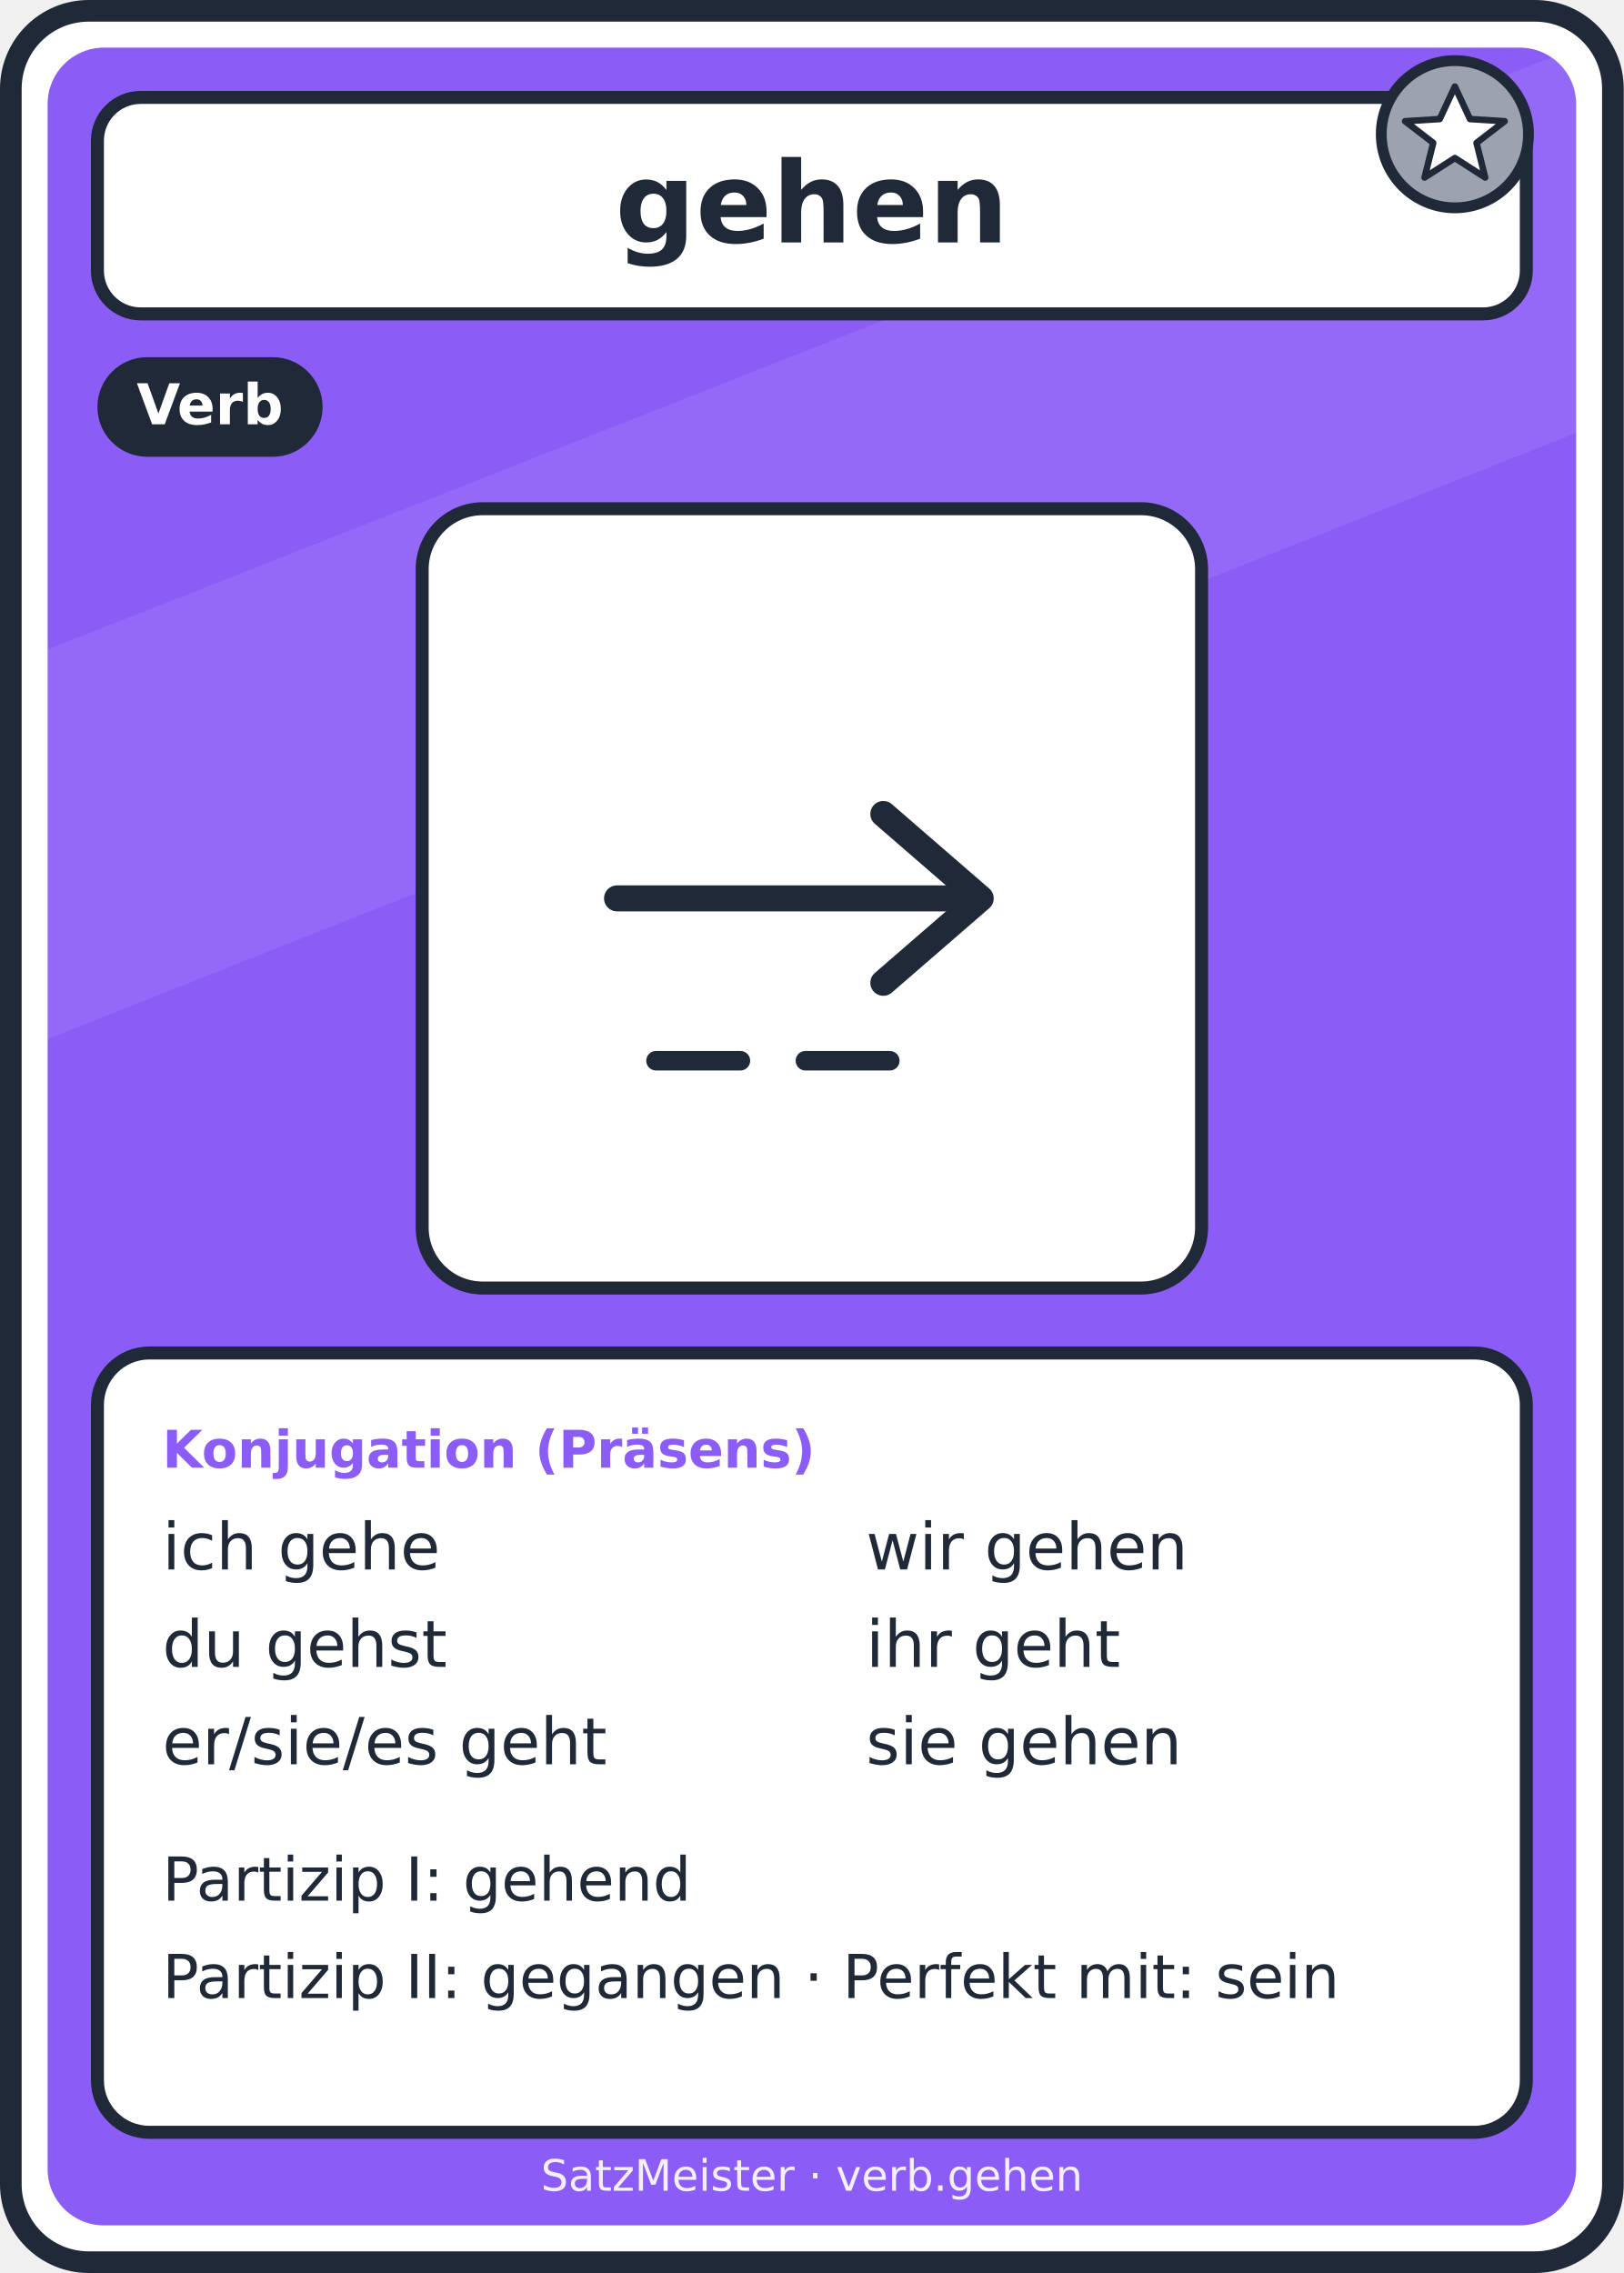
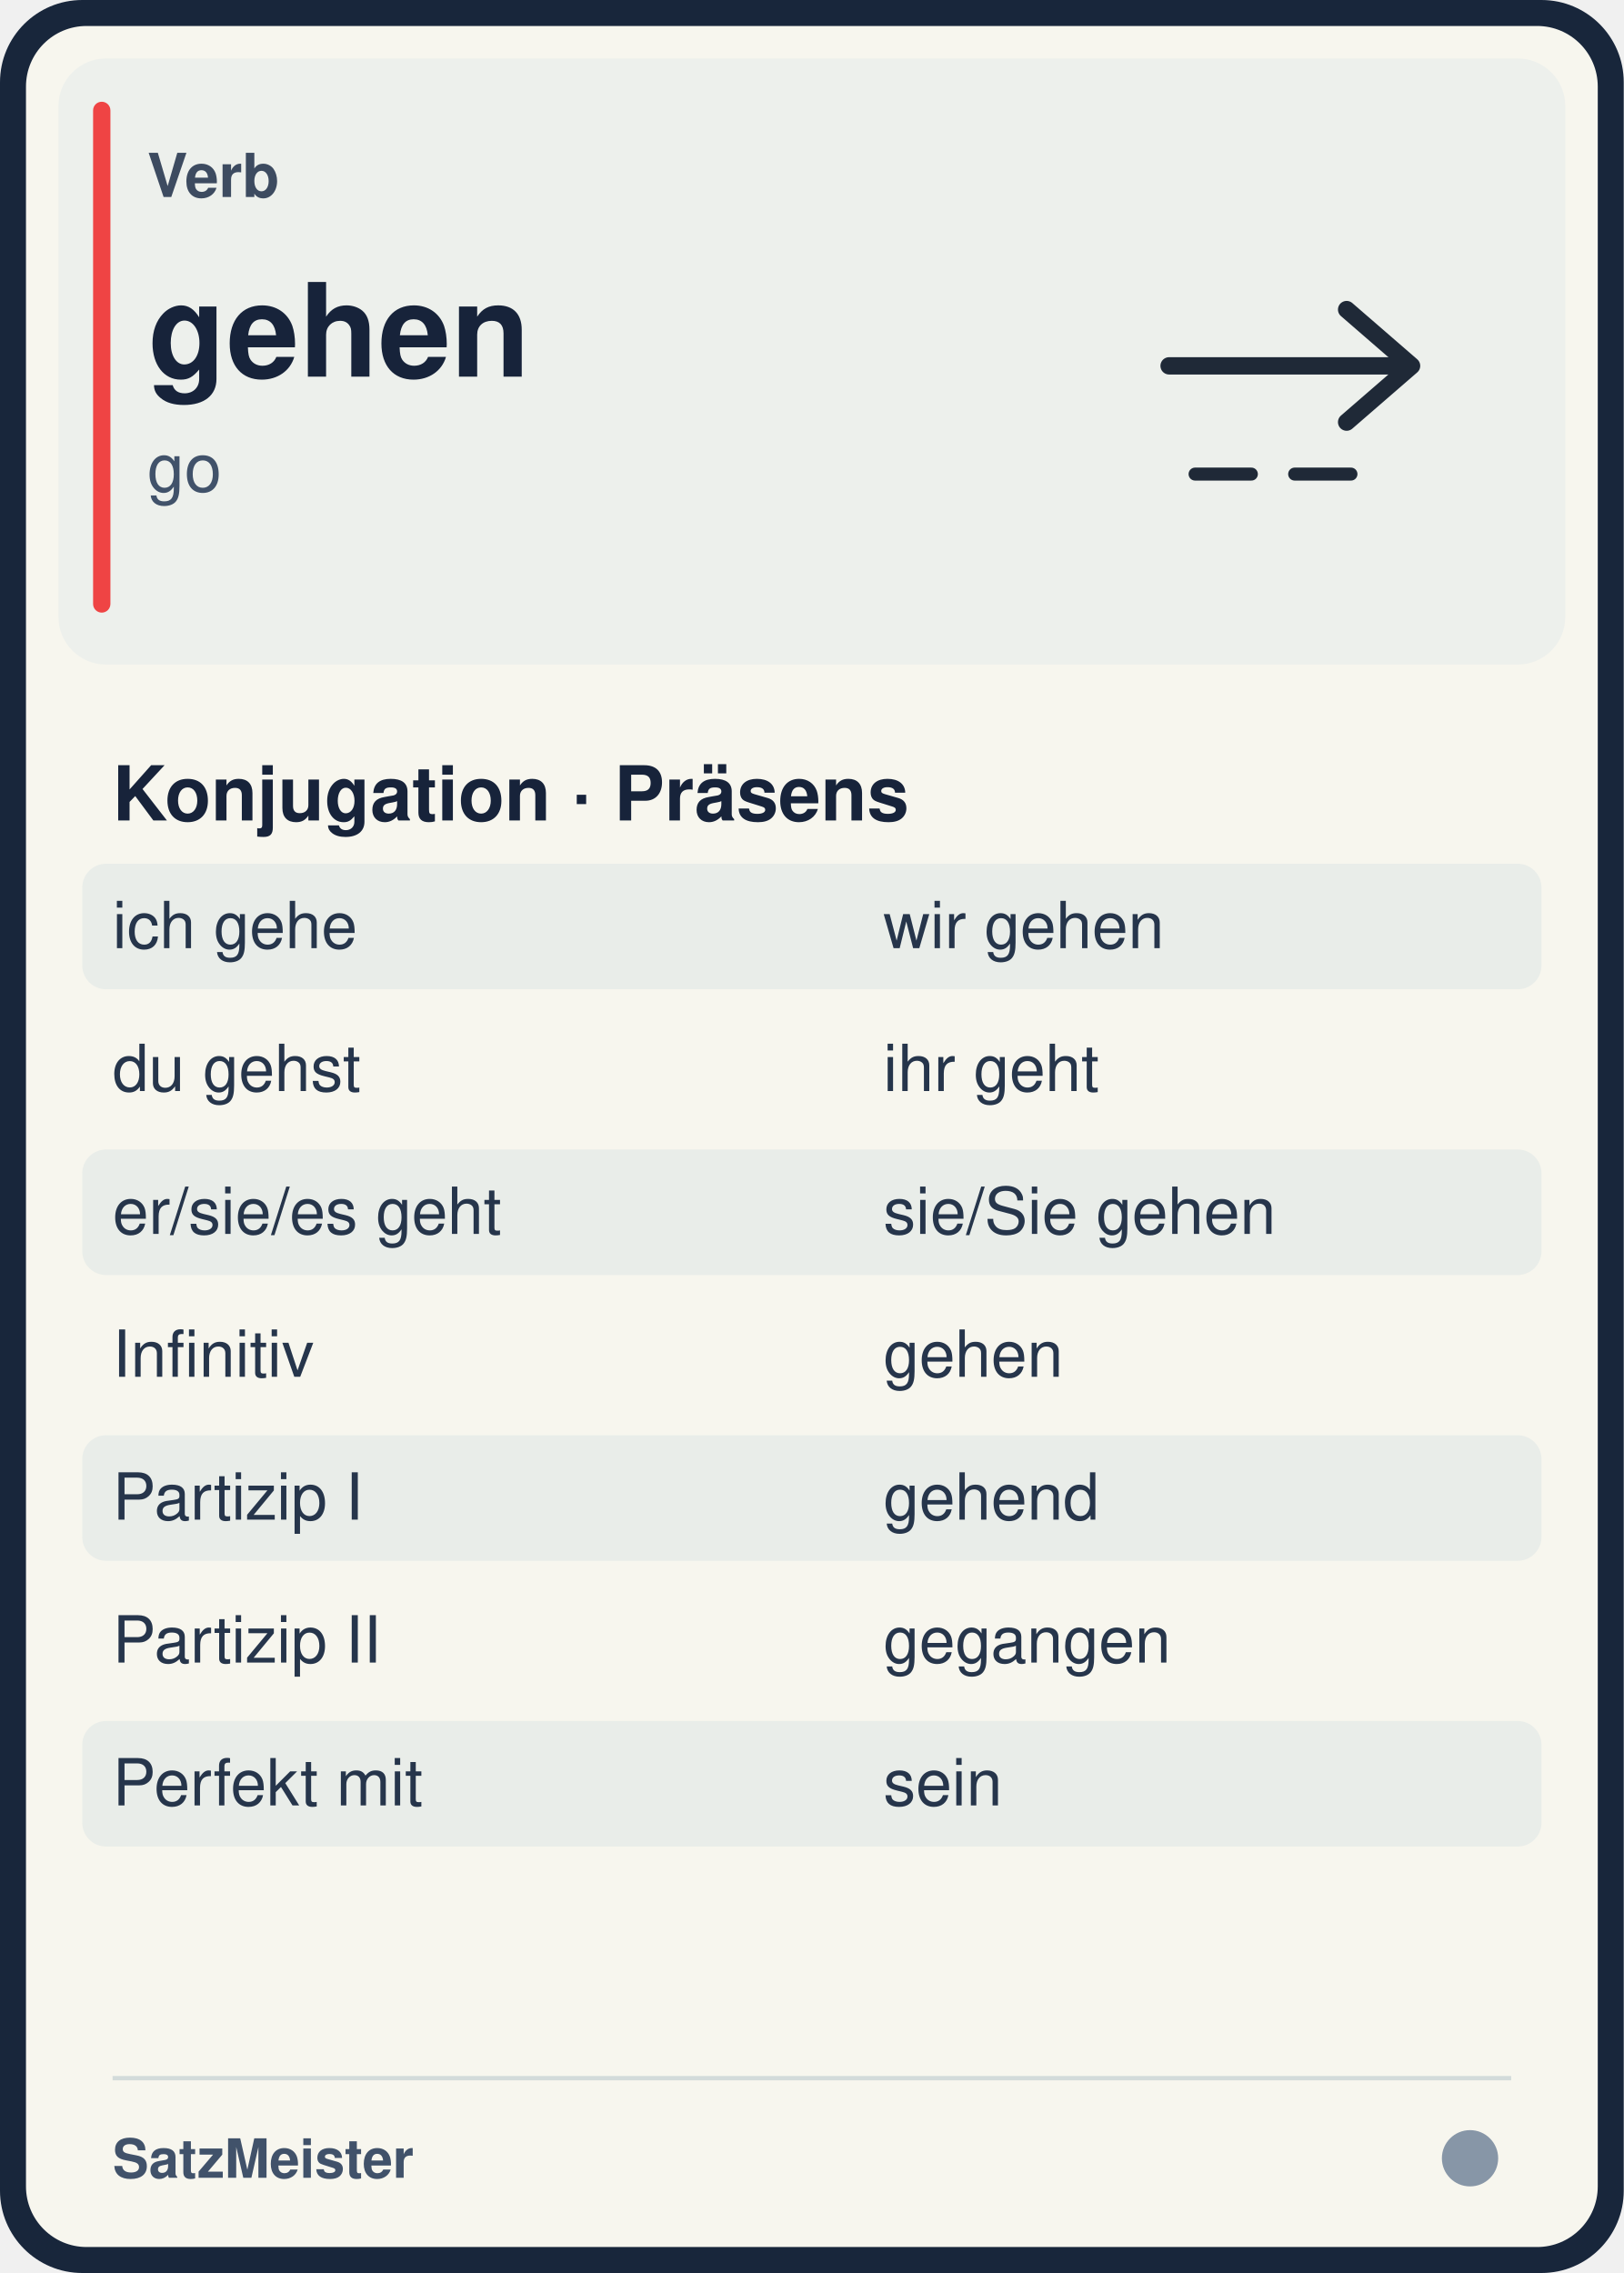
<svg xmlns="http://www.w3.org/2000/svg" viewBox="0 0 750 1050" width="750" height="1050">
-   <g id="card-frame">
-     <rect x="5" y="5" width="740" height="1040" rx="36" ry="36" fill="#ffffff" stroke="#1f2937" stroke-width="10" />
-   </g>
-   <g id="background">
-     <rect x="22" y="22" width="706" height="1006" rx="26" ry="26" fill="#8b5cf6" />
-     <path d="M22 300 L728 22 L728 200 L22 480 Z" fill="#ffffff" opacity="0.08" />
-   </g>
-   <g id="name-banner">
-     <rect x="45" y="45" width="660" height="100" rx="20" ry="20" fill="#ffffff" stroke="#1f2937" stroke-width="6" />
-     <text x="375" y="112" text-anchor="middle" font-family="DejaVu Sans, Helvetica, Arial, sans-serif" font-size="52" font-weight="bold" fill="#1f2937">gehen</text>
-   </g>
-   <g id="rarity-star">
-     <circle cx="672" cy="62" r="34" fill="#9ca3af" stroke="#1f2937" stroke-width="5" />
-     <path d="M672 40 L679 55 L695 56 L682 66 L686 82 L672 73 L658 82 L662 66 L649 56 L665 55 Z" fill="#ffffff" stroke="#1f2937" stroke-width="3" stroke-linejoin="round" />
-   </g>
-   <g id="type-badge">
-     <rect x="45" y="165" width="104" height="46" rx="23" ry="23" fill="#1f2937" />
-     <text x="97" y="196" text-anchor="middle" font-family="DejaVu Sans, Helvetica, Arial, sans-serif" font-size="26" font-weight="bold" fill="#ffffff">Verb</text>
-   </g>
-   <g id="icon-area">
-     <rect x="195" y="235" width="360" height="360" rx="28" ry="28" fill="#ffffff" stroke="#1f2937" stroke-width="6" />
-     <g id="icon" transform="translate(225 265) scale(1.5)" fill="none" stroke="#1f2937" stroke-width="8" stroke-linecap="round" stroke-linejoin="round">
+   <rect id="card-frame" width="750" height="1050" rx="38" fill="#18263b" />
+   <rect x="12" y="12" width="726" height="1026" rx="28" fill="#f7f6ee" />
+   <g id="card-heading" font-family="Helvetica, Arial, sans-serif">
+     <rect x="27" y="27" width="696" height="280" rx="22" fill="#edf0ec" />
+     <rect x="43" y="47" width="8" height="236" rx="4" fill="#ef4444" />
+     <text x="68" y="91" font-size="28" font-weight="bold" fill="#3d4b60">Verb</text>
+     <text x="68" y="174" font-size="60" font-weight="bold" fill="#17233a">gehen</text>
+     <text x="68" y="227" font-size="31" fill="#41526a">go</text>
+     <g id="icon" transform="translate(500 69)" fill="none" stroke="#1f2937" stroke-width="8" stroke-linecap="round" stroke-linejoin="round">
      <line x1="40" y1="100" x2="150" y2="100" />
      <polyline points="122,74 152,100 122,126" />
      <line x1="52" y1="150" x2="78" y2="150" stroke-width="6" />
      <line x1="98" y1="150" x2="124" y2="150" stroke-width="6" />
    </g>
  </g>
-   <g id="text-area">
-     <rect x="45" y="625" width="660" height="360" rx="24" ry="24" fill="#ffffff" stroke="#1f2937" stroke-width="6" />
-     <text x="75" y="678" font-family="DejaVu Sans, Helvetica, Arial, sans-serif" font-size="24" font-weight="bold" fill="#8b5cf6">Konjugation (Präsens)</text>
-     <text x="75" y="725" font-family="DejaVu Sans, Helvetica, Arial, sans-serif" font-size="30" fill="#1f2937">ich gehe</text>
-     <text x="400" y="725" font-family="DejaVu Sans, Helvetica, Arial, sans-serif" font-size="30" fill="#1f2937">wir gehen</text>
-     <text x="75" y="770" font-family="DejaVu Sans, Helvetica, Arial, sans-serif" font-size="30" fill="#1f2937">du gehst</text>
-     <text x="400" y="770" font-family="DejaVu Sans, Helvetica, Arial, sans-serif" font-size="30" fill="#1f2937">ihr geht</text>
-     <text x="75" y="815" font-family="DejaVu Sans, Helvetica, Arial, sans-serif" font-size="30" fill="#1f2937">er/sie/es geht</text>
-     <text x="400" y="815" font-family="DejaVu Sans, Helvetica, Arial, sans-serif" font-size="30" fill="#1f2937">sie gehen</text>
-     <text x="75" y="878" font-family="DejaVu Sans, Helvetica, Arial, sans-serif" font-size="28" fill="#1f2937">Partizip I:  gehend</text>
-     <text x="75" y="923" font-family="DejaVu Sans, Helvetica, Arial, sans-serif" font-size="28" fill="#1f2937">Partizip II:  gegangen   ·   Perfekt mit:  sein</text>
+   <g id="grammar" font-family="Helvetica, Arial, sans-serif">
+     <text x="52" y="379" font-size="35" font-weight="bold" fill="#17233a">Konjugation · Präsens</text>
+     <rect x="38" y="399" width="674" height="58" rx="11" fill="#e9ede9" />
+     <text x="52" y="438" font-size="30" font-weight="normal" fill="#26354b">ich  gehe</text>
+     <text x="408" y="438" font-size="30" font-weight="normal" fill="#26354b">wir  gehen</text>
+     <text x="52" y="504" font-size="30" font-weight="normal" fill="#26354b">du  gehst</text>
+     <text x="408" y="504" font-size="30" font-weight="normal" fill="#26354b">ihr  geht</text>
+     <rect x="38" y="531" width="674" height="58" rx="11" fill="#e9ede9" />
+     <text x="52" y="570" font-size="30" font-weight="normal" fill="#26354b">er/sie/es  geht</text>
+     <text x="408" y="570" font-size="30" font-weight="normal" fill="#26354b">sie/Sie  gehen</text>
+     <text x="52" y="636" font-size="30" font-weight="normal" fill="#26354b">Infinitiv</text>
+     <text x="408" y="636" font-size="30" font-weight="normal" fill="#26354b">gehen</text>
+     <rect x="38" y="663" width="674" height="58" rx="11" fill="#e9ede9" />
+     <text x="52" y="702" font-size="30" font-weight="normal" fill="#26354b">Partizip I</text>
+     <text x="408" y="702" font-size="30" font-weight="normal" fill="#26354b">gehend</text>
+     <text x="52" y="768" font-size="30" font-weight="normal" fill="#26354b">Partizip II</text>
+     <text x="408" y="768" font-size="30" font-weight="normal" fill="#26354b">gegangen</text>
+     <rect x="38" y="795" width="674" height="58" rx="11" fill="#e9ede9" />
+     <text x="52" y="834" font-size="30" font-weight="normal" fill="#26354b">Perfekt mit</text>
+     <text x="408" y="834" font-size="30" font-weight="normal" fill="#26354b">sein</text>
  </g>
-   <g id="footer-strip">
-     <text x="375" y="1012" text-anchor="middle" font-family="DejaVu Sans, Helvetica, Arial, sans-serif" font-size="20" fill="#ffffff" opacity="0.9">SatzMeister · verb.gehen</text>
+   <path d="M52 960H698" stroke="#d3dbda" stroke-width="2" />
+   <g id="footer" font-family="Helvetica, Arial, sans-serif" font-size="25" fill="#41526a">
+     <text x="52" y="1006" font-weight="bold">SatzMeister</text>
+     <circle cx="679" cy="997" r="13" fill="#8796a7" />
  </g>
</svg>
